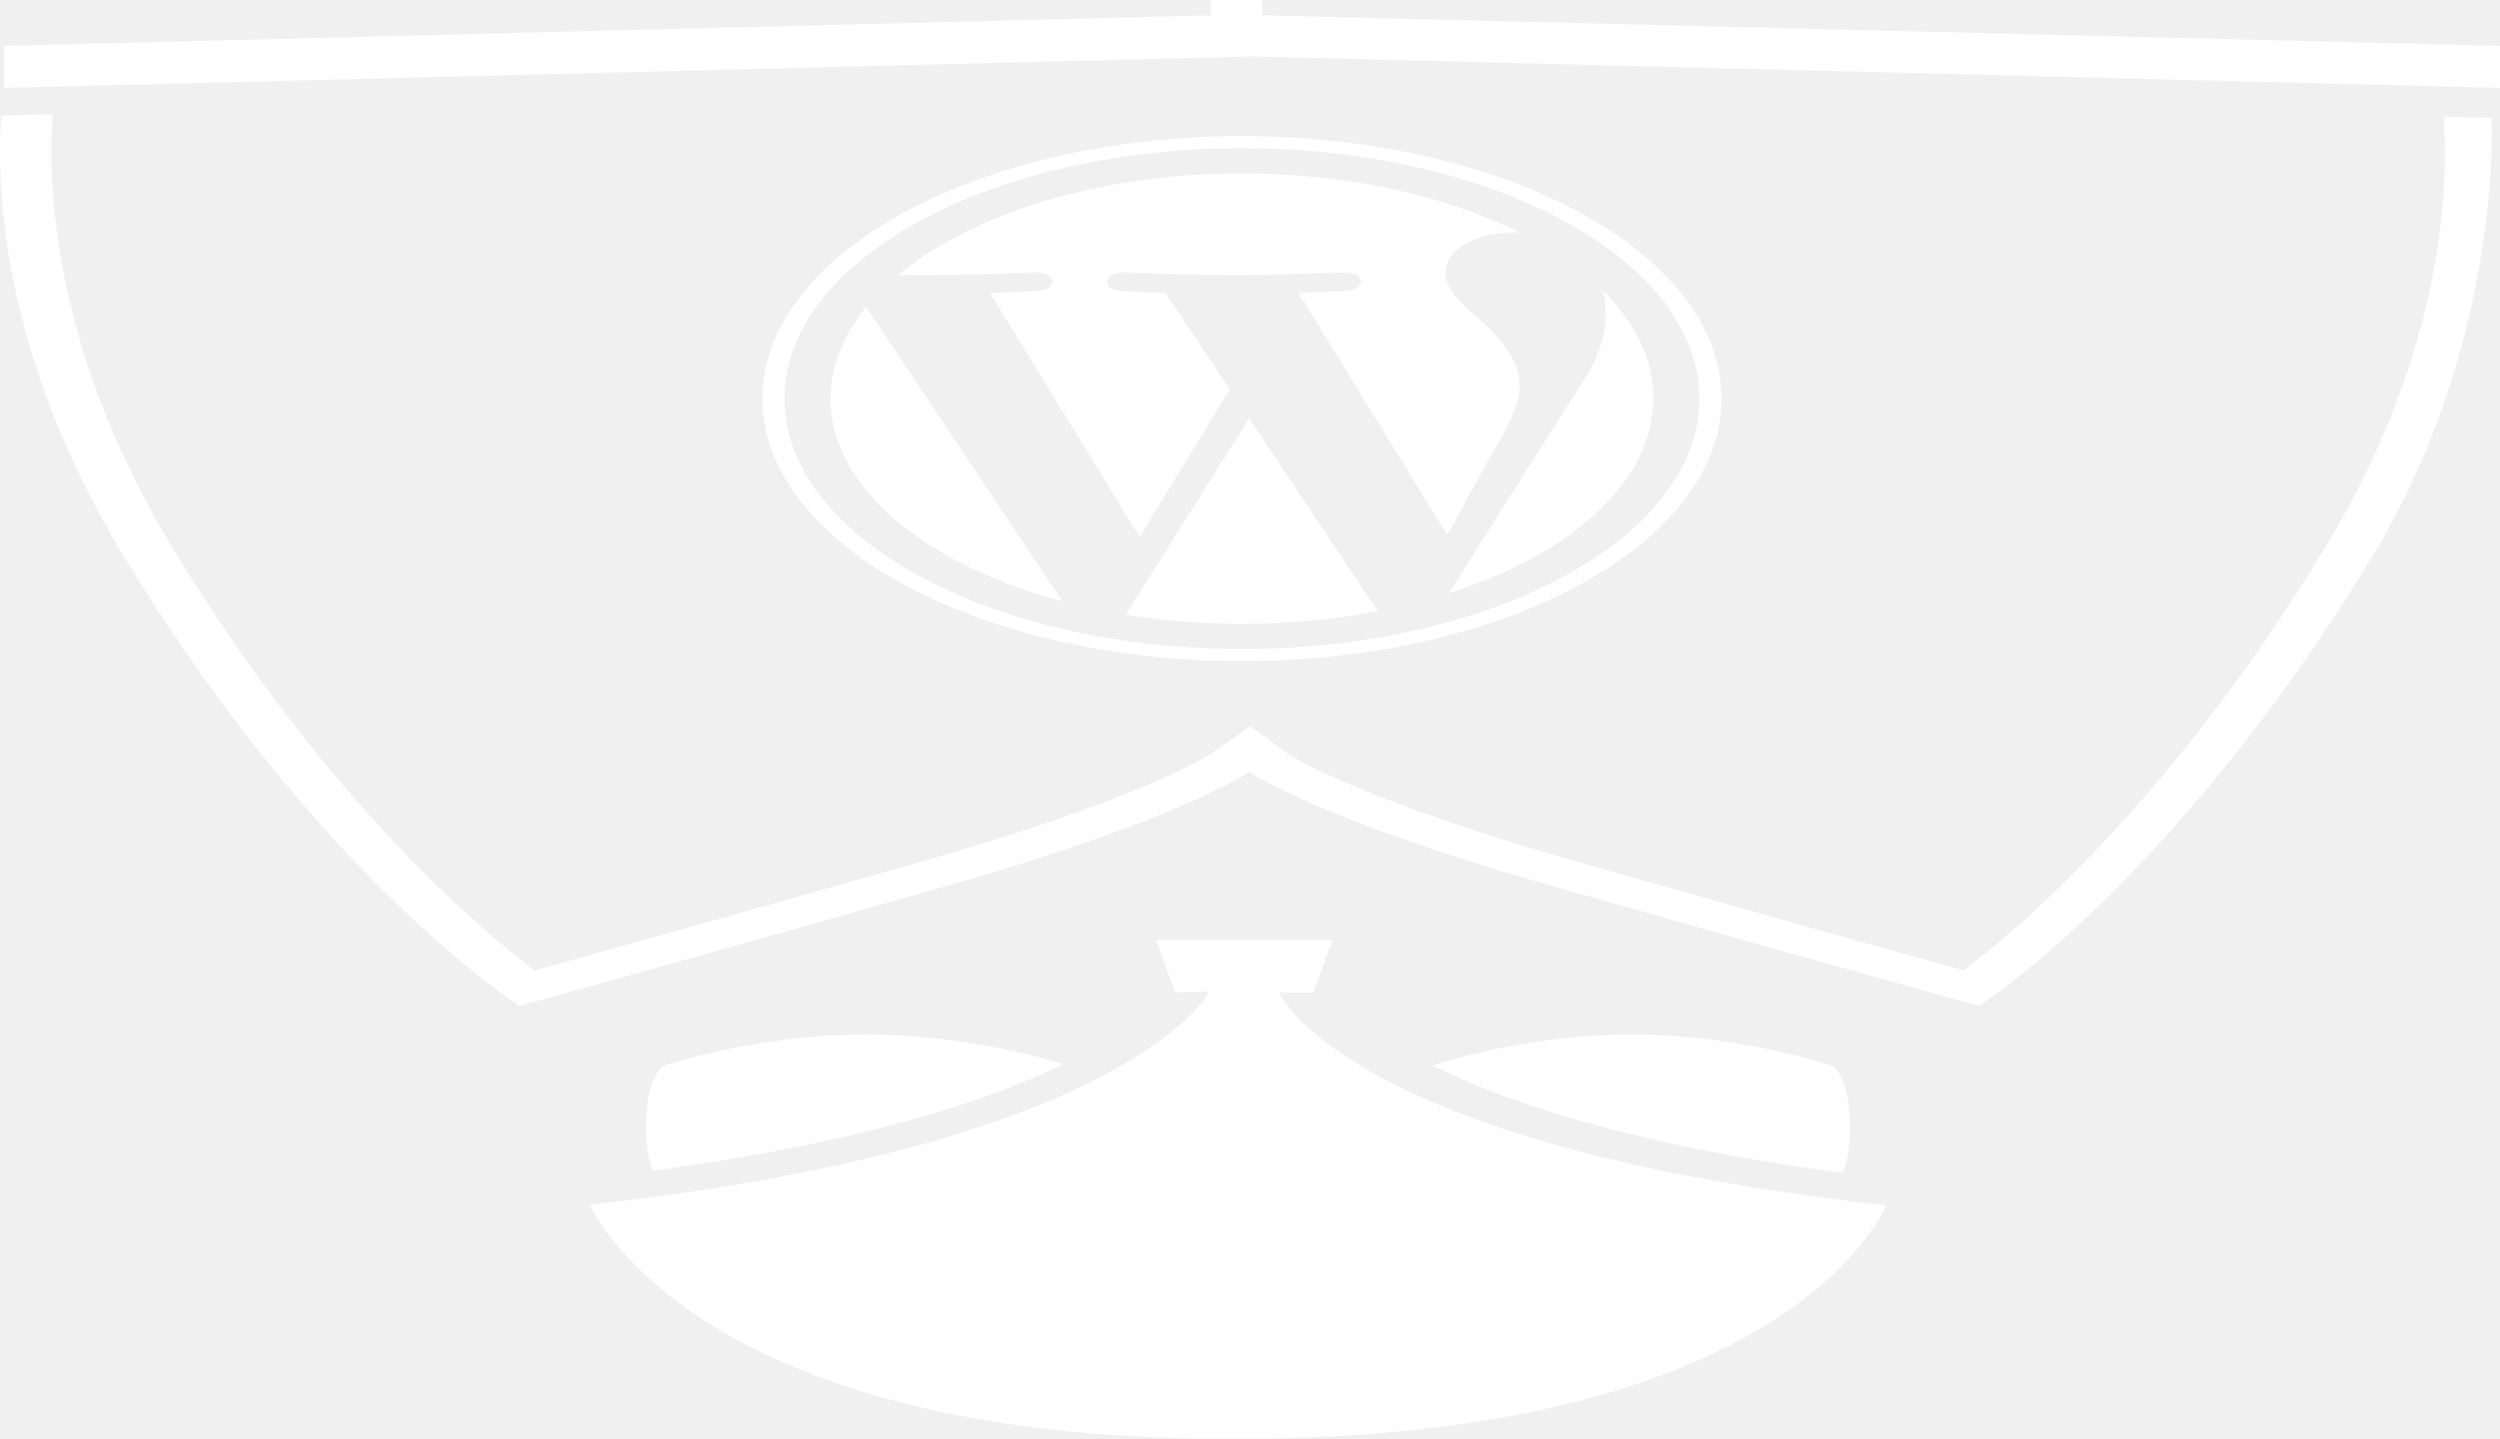
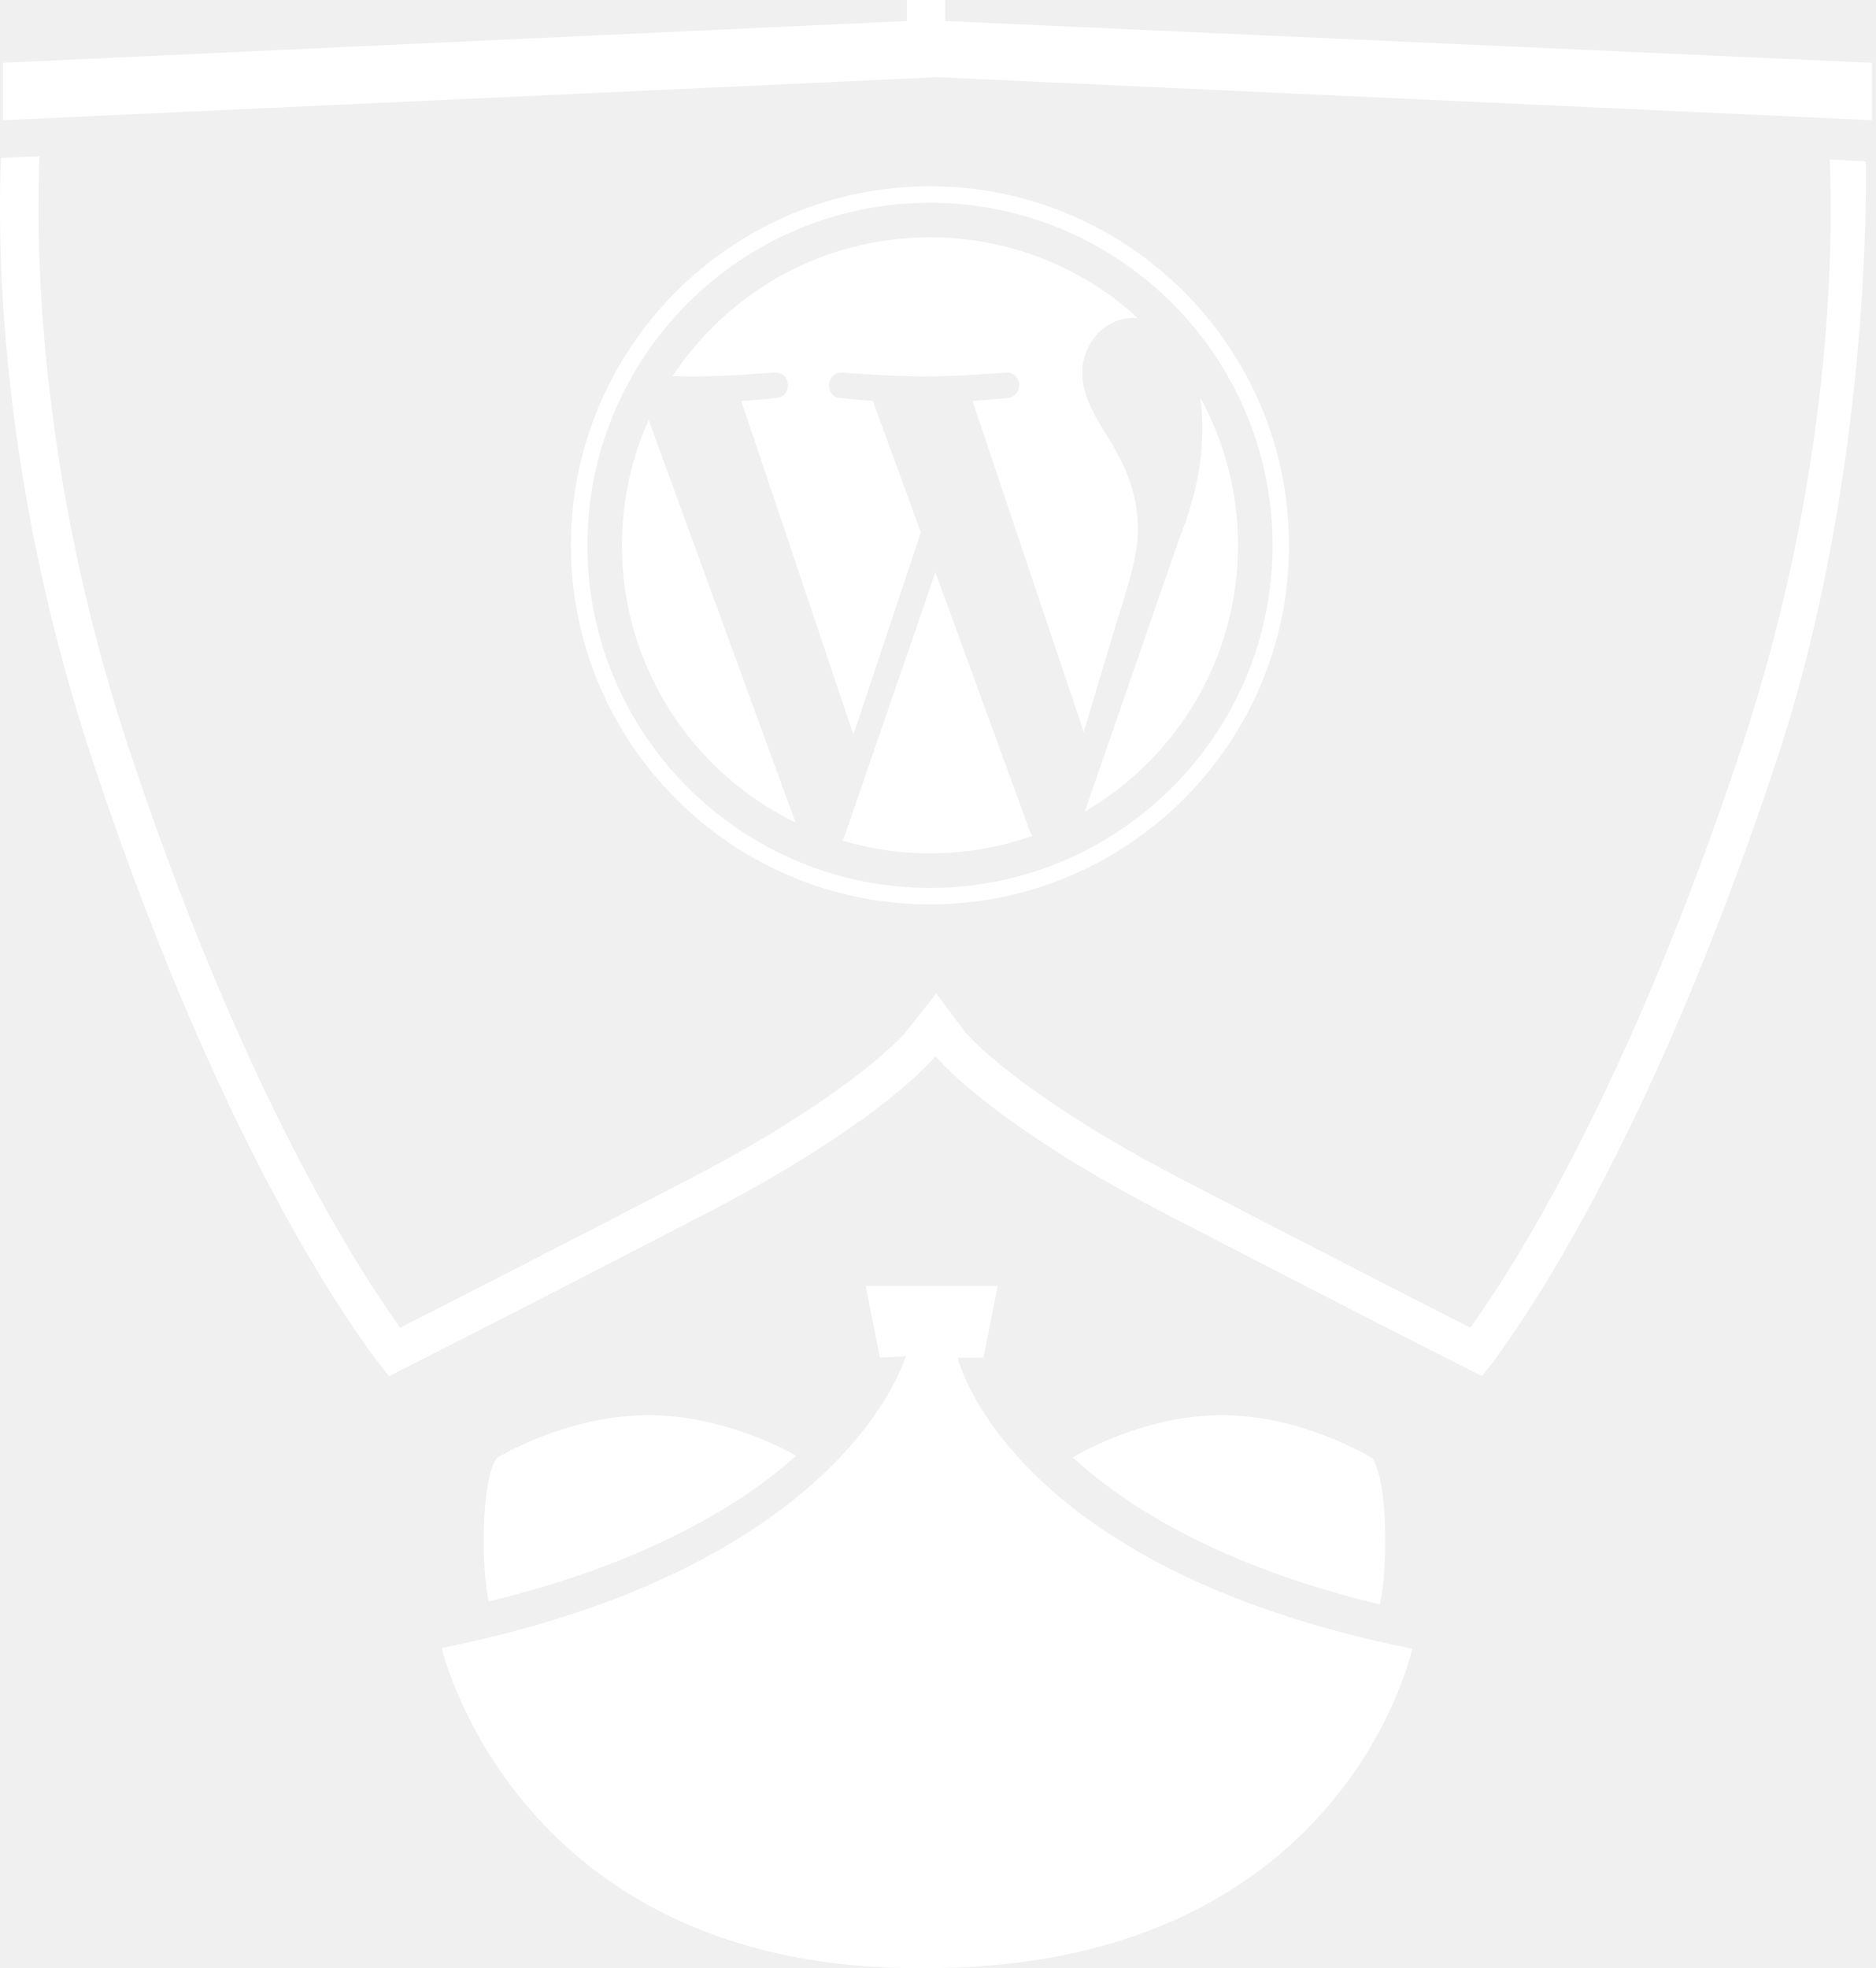
- <svg xmlns="http://www.w3.org/2000/svg" width="1140" height="656">
+ <svg xmlns="http://www.w3.org/2000/svg" width="305" height="320">
  <g fill="#FFF" fill-rule="evenodd">
-     <path d="M484.912 485.235c-9.443-2.915-46.748-13.516-90.011-13.516-50.147 0-92.373 14.266-92.373 14.266s-7.921 4.757-7.921 27.585c0 9.653 1.422 16.048 3.056 20.244 97.998-13.026 155.254-32.93 187.249-48.58" />
-     <path d="M583.234 452.566l15.667-.005 8.709-23.908h-80.435l8.703 23.908 15.668-.476s-35.34 70.016-282.557 97.261c0 0 43.769 104.1 281.012 106.654h23.26c246.547-2.554 286.771-106.411 286.771-106.411-247.212-27.248-276.798-97.023-276.798-97.023M774.98 181.773c0-62.966-93.6-114.19-208.642-114.19-115.043 0-208.637 51.224-208.637 114.19 0 62.969 93.594 114.198 208.637 114.198s208.642-51.23 208.642-114.198zm10.028 0c0 65.996-98.097 119.687-218.67 119.687-120.574 0-218.665-53.691-218.665-119.687 0-65.993 98.091-119.678 218.665-119.678 120.573 0 218.67 53.685 218.67 119.678zm-54.065-49.254a43.928 43.928 0 0 1 1.262 10.556c0 10.414-3.561 22.128-14.264 36.774l-57.296 90.667c55.769-17.796 93.273-50.865 93.273-88.743 0-17.85-8.333-34.63-22.975-49.254zm-161.309 58.236l-56.29 89.51c16.811 2.706 34.581 4.184 52.994 4.184 21.844 0 42.798-2.064 62.296-5.82-.499-.441-.964-.907-1.346-1.415l-57.654-86.459zm123.339-14.16c0-12.694-8.333-21.477-15.466-28.314-9.506-8.462-18.426-15.62-18.426-24.082 0-9.435 13.072-18.221 31.499-18.221.833 0 1.62.056 2.43.084-33.37-16.738-77.836-26.956-126.672-26.956-65.536 0-123.185 18.405-156.728 46.276 4.404.076 8.552.122 12.071.122 19.619 0 49.996-1.305 49.996-1.305 10.107-.323 11.3 7.808 1.201 8.462 0 0-10.167.65-21.471.976l68.306 111.212 41.057-67.385-29.223-43.827c-10.107-.326-19.674-.976-19.674-.976-10.112-.328-8.925-8.785 1.187-8.462 0 0 30.973 1.305 49.405 1.305 19.613 0 50-1.305 50-1.305 10.112-.323 11.304 7.808 1.196 8.462 0 0-10.177.65-21.47.976L659.983 244l18.715-34.216c8.096-14.205 14.274-24.403 14.274-33.188zm-314.215 5.178c0 40.637 43.142 75.76 105.722 92.4L395 139.99c-10.41 12.768-16.243 26.897-16.243 41.783z" />
-     <path d="M840.29 534.815c1.722-4.2 3.273-10.798 3.273-20.999 0-22.962-7.857-27.745-7.857-27.745s-41.885-14.352-91.627-14.352c-45.913 0-85.055 12.202-90.82 14.084 31.396 15.822 88.25 35.974 187.03 49.012M1136.24 53.804l-21.937-.604c2.037 27.435 1.92 103.976-53.818 196.097-68.58 113.348-138.637 173.186-165.066 193.253-27.613-7.663-87.613-24.442-175.744-49.467-100.557-28.553-131.564-48.82-131.732-48.926l-17.77-13.011-18.641 12.916c-.299.202-31.371 20.468-131.928 49.021-88.126 25.023-148.271 41.801-175.884 49.467-26.452-20.088-96.79-79.923-165.36-193.253C21.87 155.93 21.913 78.523 24.048 52.079l-23.425.589C-1.597 81.142-.902 158.87 56.23 253.294c89.222 147.47 180.737 205.405 180.737 205.405s67.932-18.689 193.397-54.315c108.078-30.688 139.351-52.337 139.351-52.337s31.274 21.649 139.351 52.337C834.533 440.01 902.464 458.7 902.464 458.7s90.35-57.935 179.572-205.405c59.11-97.693 54.205-199.49 54.205-199.49M575.58 7.011V0h-23.324v7.011L1.83 20.94v19.12l569.085-14.34L1140 40.061V20.94z" />
+     <path d="M129.466 236.7c-2.521-1.422-12.481-6.593-24.032-6.593-13.389 0-24.663 6.959-24.663 6.959s-2.115 2.32-2.115 13.456c0 4.709.38 7.828.817 9.875 26.164-6.354 41.45-16.064 49.993-23.697" />
+     <path d="M155.717 220.764l4.183-.003 2.325-11.662h-21.476l2.324 11.662 4.183-.232s-9.435 34.154-75.44 47.445c0 0 11.687 50.78 75.028 52.026h6.21c65.825-1.246 76.564-51.908 76.564-51.908-66.002-13.292-73.901-47.328-73.901-47.328M206.91 88.67c0-30.715-24.99-55.703-55.705-55.703S95.502 57.955 95.502 88.67c0 30.716 24.988 55.706 55.703 55.706 30.716 0 55.705-24.99 55.705-55.706zm2.678 0c0 32.193-26.19 58.383-58.383 58.383-32.191 0-58.38-26.19-58.38-58.383 0-32.192 26.189-58.38 58.38-58.38 32.192 0 58.383 26.188 58.383 58.38zm-14.435-24.027a38.48 38.48 0 0 1 .337 5.15c0 5.08-.95 10.794-3.808 17.938l-15.298 44.228c14.89-8.681 24.903-24.812 24.903-43.29a49.841 49.841 0 0 0-6.134-24.026zm-43.067 28.408l-15.03 43.663a50.058 50.058 0 0 0 14.15 2.041 49.996 49.996 0 0 0 16.632-2.839 4.753 4.753 0 0 1-.36-.69l-15.392-42.175zm32.93-6.907c0-6.192-2.225-10.477-4.13-13.812-2.538-4.128-4.92-7.62-4.92-11.747 0-4.603 3.491-8.888 8.41-8.888.223 0 .433.027.65.04-8.91-8.165-20.782-13.149-33.82-13.149-17.498 0-32.89 8.978-41.845 22.574 1.176.037 2.283.06 3.223.06 5.238 0 13.348-.637 13.348-.637 2.699-.158 3.017 3.808.32 4.128 0 0-2.714.317-5.732.476l18.237 54.25 10.962-32.871-7.802-21.38a92.887 92.887 0 0 1-5.253-.475c-2.7-.16-2.383-4.286.317-4.128 0 0 8.27.636 13.19.636 5.237 0 13.35-.636 13.35-.636 2.7-.158 3.018 3.808.32 4.128 0 0-2.718.317-5.733.476l18.1 53.835 4.997-16.69c2.161-6.93 3.81-11.904 3.81-16.19zm-83.892 2.526c0 19.823 11.518 36.956 28.226 45.072l-23.89-65.454a49.883 49.883 0 0 0-4.336 20.382z" />
+     <path d="M224.347 260.885c.46-2.048.874-5.267.874-10.243 0-11.2-2.097-13.534-2.097-13.534s-11.183-7.001-24.464-7.001c-12.258 0-22.708 5.952-24.248 6.87 8.383 7.718 23.562 17.549 49.935 23.908m79.016-234.639l-5.857-.295c.544 13.383.512 50.72-14.37 95.657-18.31 55.292-37.014 84.481-44.07 94.27-7.372-3.738-23.391-11.923-46.921-24.13-26.848-13.929-35.126-23.815-35.171-23.867l-4.745-6.346-4.977 6.3c-.08.098-8.375 9.984-35.223 23.913-23.528 12.206-39.586 20.39-46.959 24.13-7.062-9.799-25.841-38.987-44.149-94.27C5.84 76.063 5.851 38.304 6.421 25.405l-6.255.287c-.592 13.89-.407 51.805 14.847 97.866 23.821 71.937 48.255 100.198 48.255 100.198s18.137-9.117 51.634-26.495c28.856-14.97 37.205-25.531 37.205-25.531s8.35 10.56 37.206 25.53c33.497 17.379 51.634 26.496 51.634 26.496s24.123-28.261 47.944-100.198c15.781-47.655 14.472-97.312 14.472-97.312M153.673 3.42V0h-6.227v3.42L.489 10.215v9.327l151.938-6.995 151.94 6.995v-9.327z" />
  </g>
</svg>
